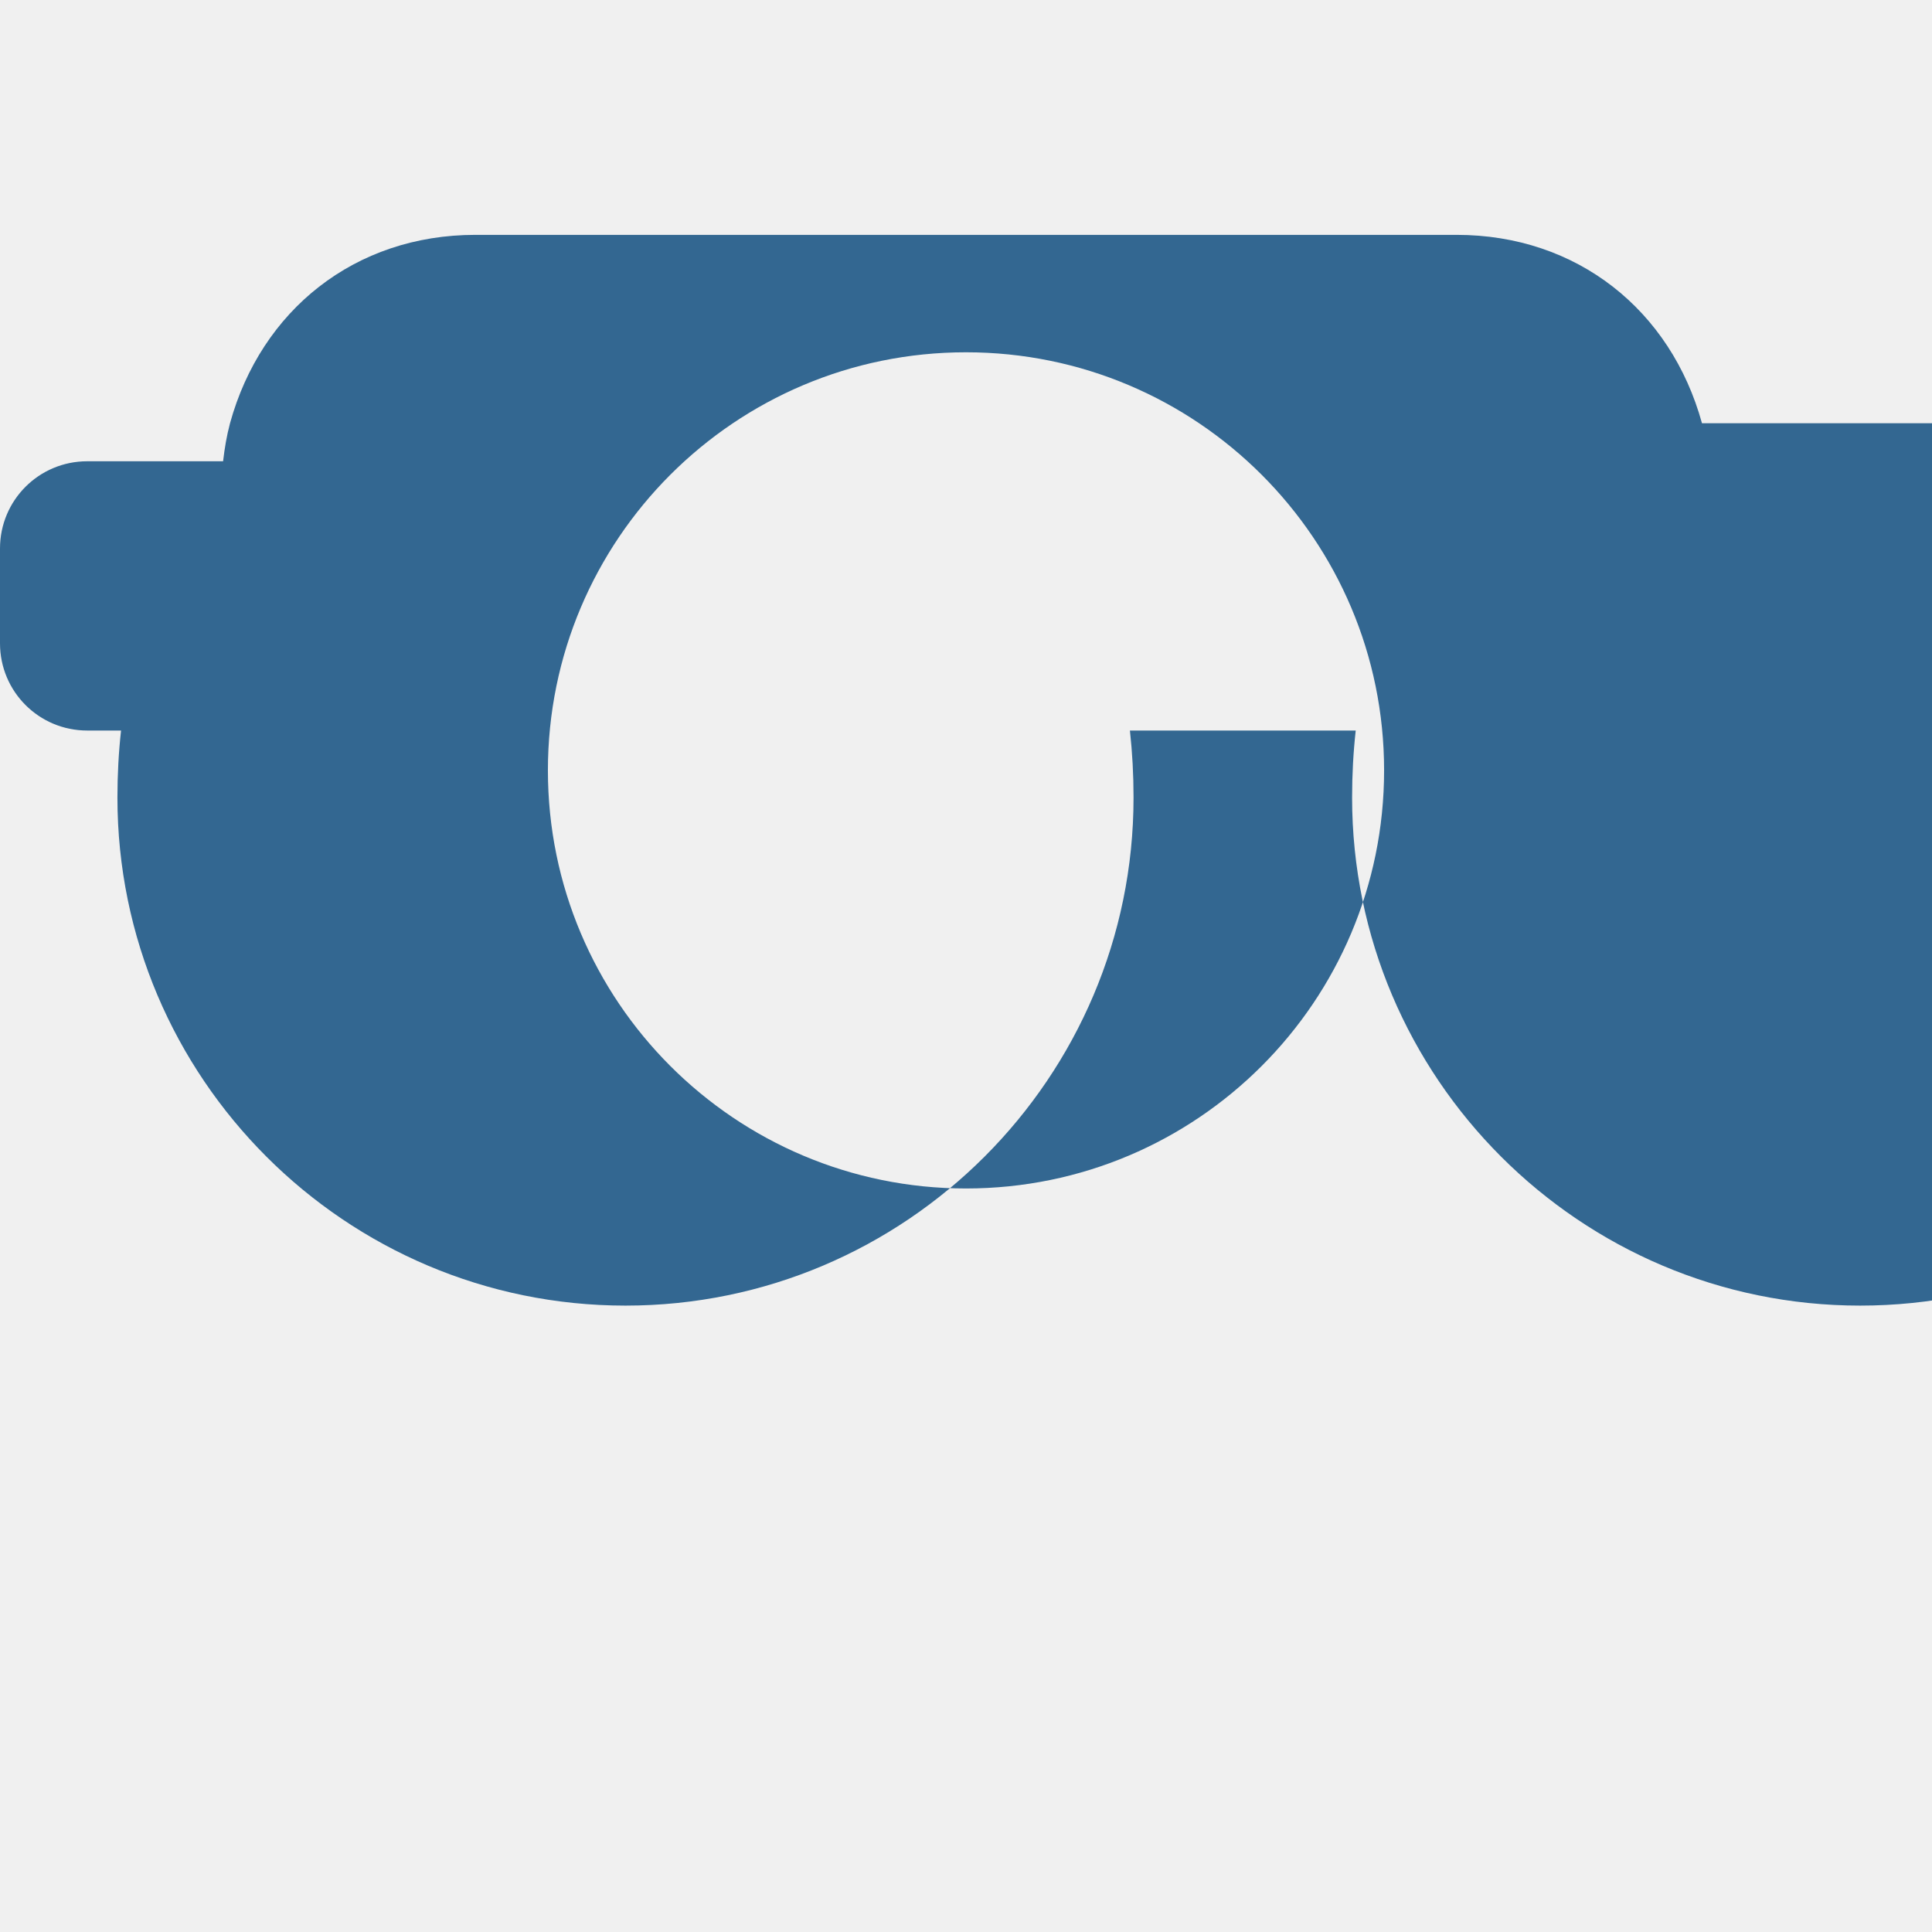
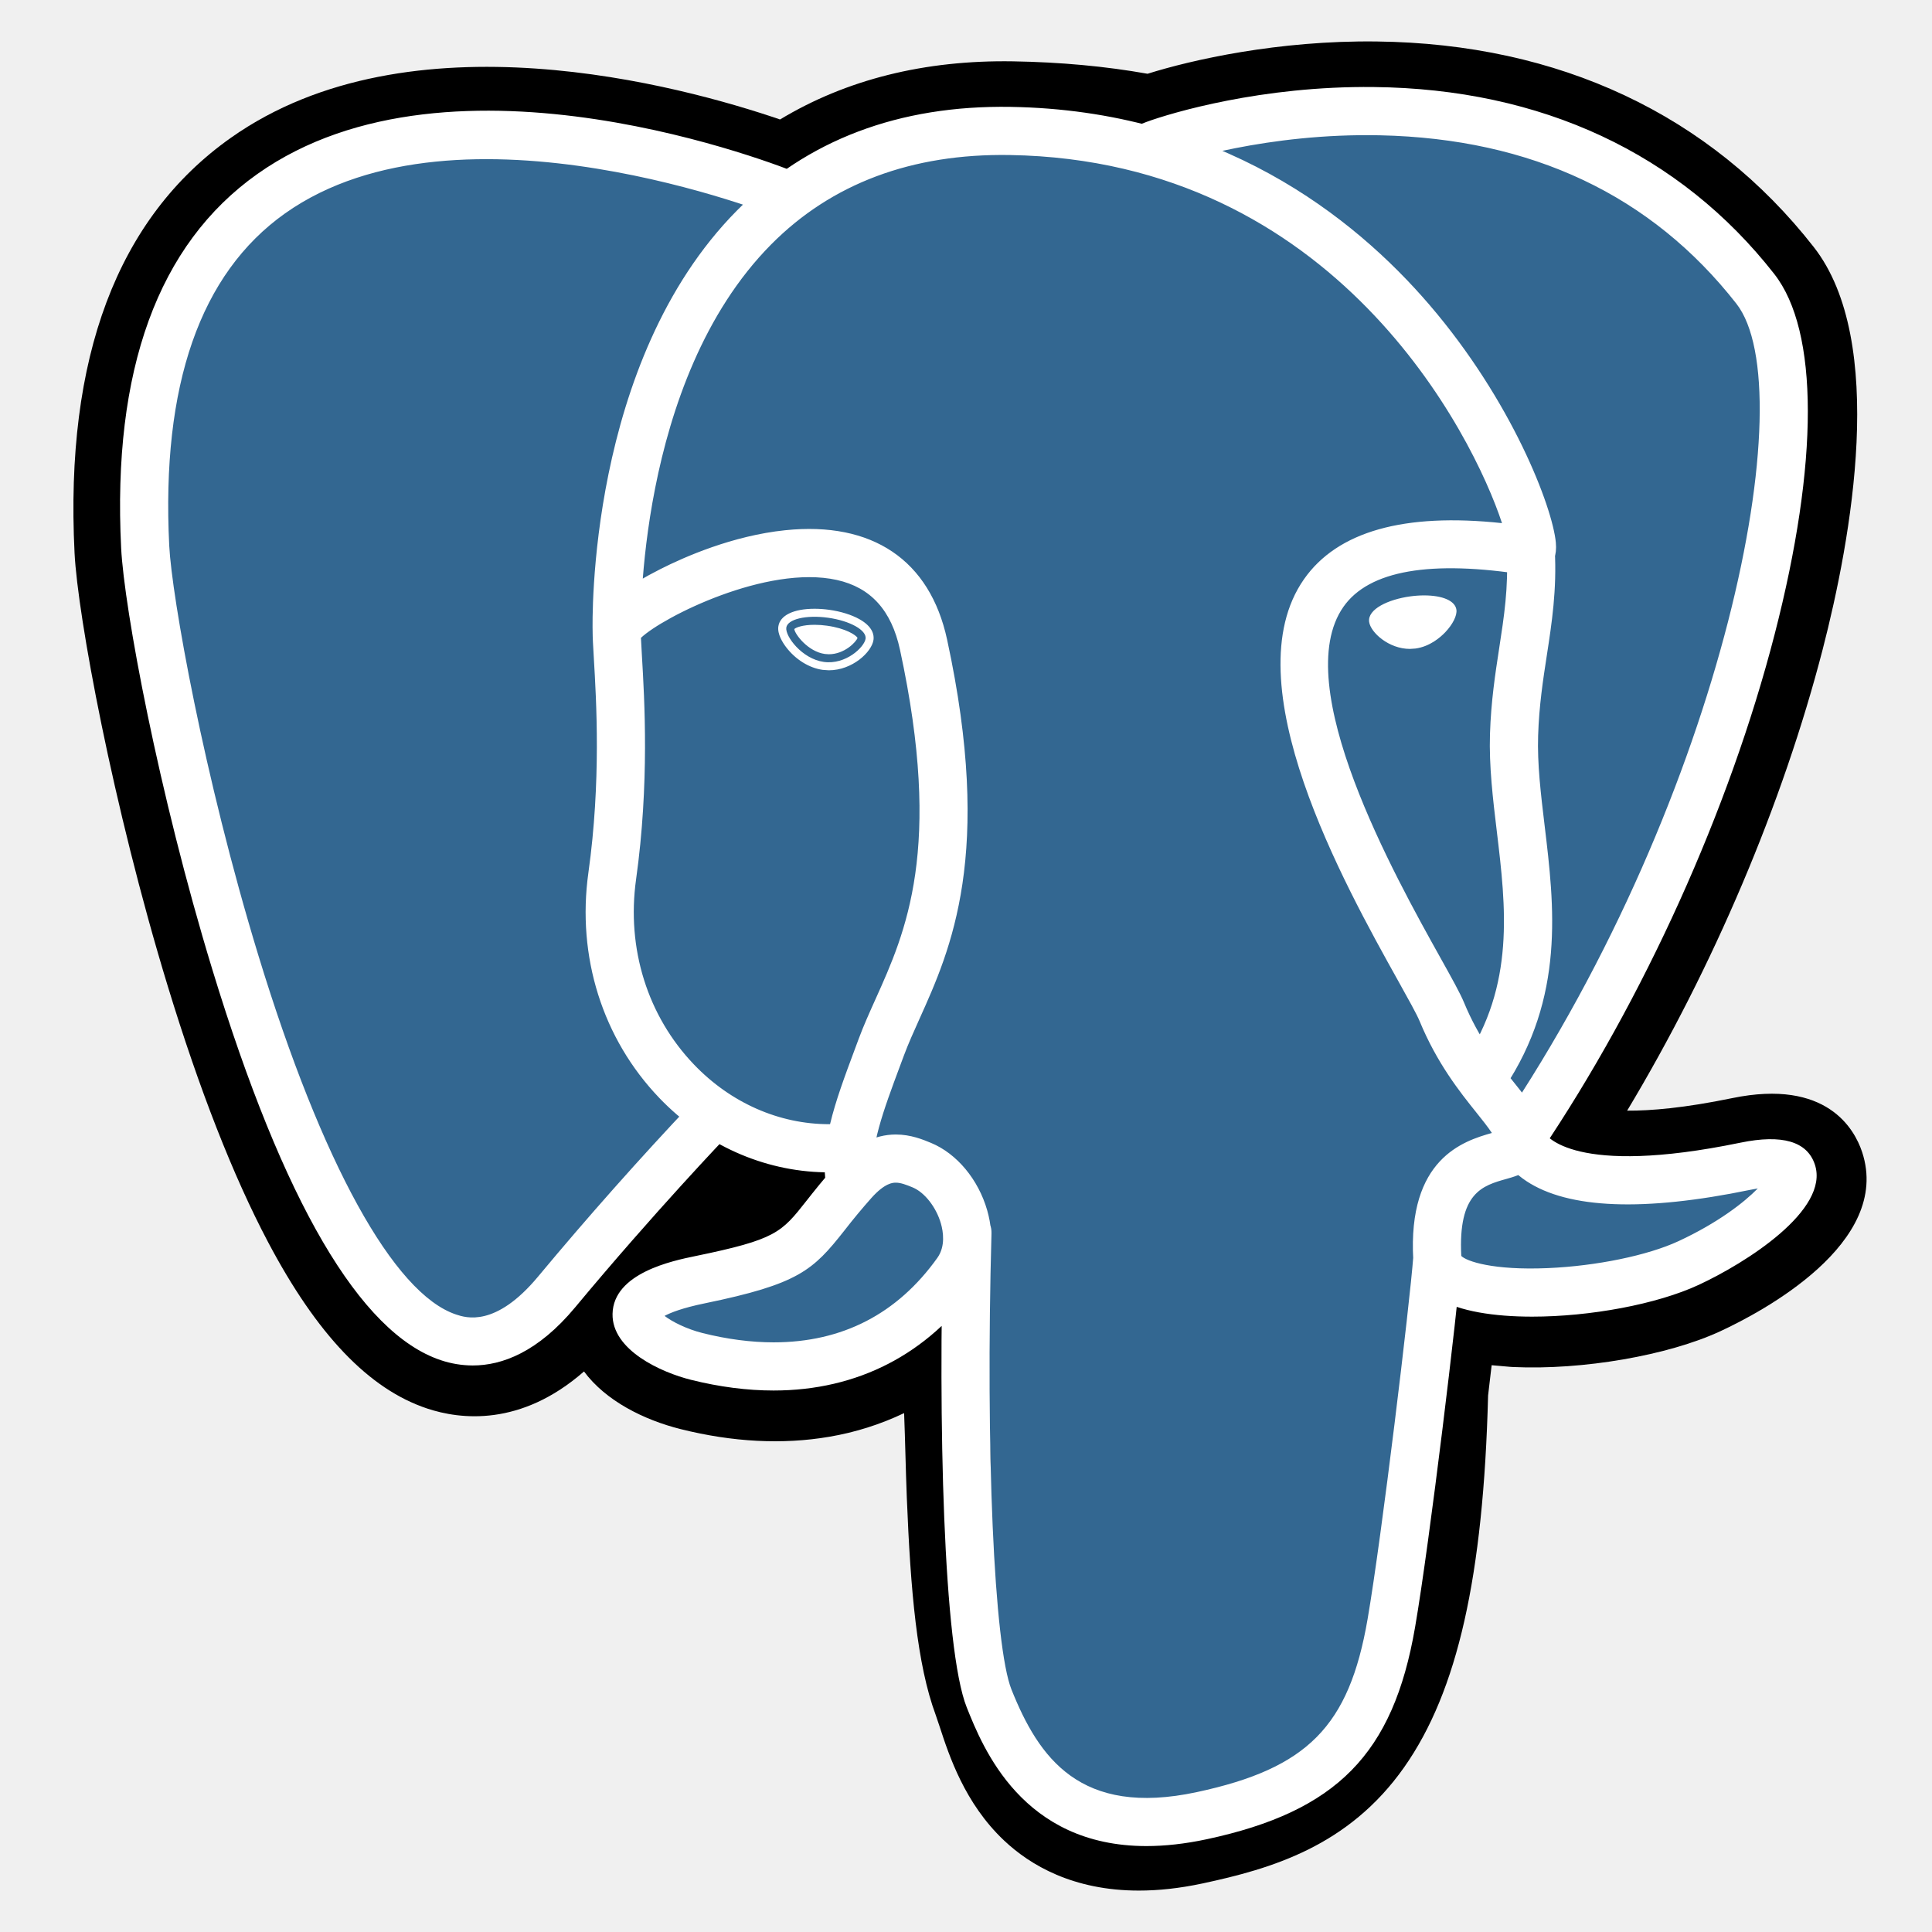
<svg xmlns="http://www.w3.org/2000/svg" viewBox="0 0 128 128">
-   <path fill="#336791" d="M112.76 28.04c-2.06-7.48-8.26-12.48-16.26-12.48H31.5c-8 0-14.2 5-16.26 12.48-.22.82-.36 1.66-.46 2.52H5.78c-3.2 0-5.78 2.58-5.78 5.78v6.28c0 3.2 2.58 5.78 5.78 5.78h2.24c-.16 1.44-.24 2.92-.24 4.44 0 18.56 15.1 33.66 33.66 33.66 18.56 0 33.66-15.1 33.66-33.66 0-1.52-.08-2.98-.24-4.44h14.96c-.16 1.44-.24 2.92-.24 4.44 0 18.56 15.1 33.66 33.66 33.66 18.56 0 33.66-15.1 33.66-33.66 0-1.52-.08-2.98-.24-4.44h2.24c3.2 0 5.78-2.58 5.78-5.78v-6.28c0-3.2-2.58-5.78-5.78-5.78h-10.26c-.1-.86-.24-1.7-.46-2.52zM64 78.74c-15.3 0-27.7-12.4-27.7-27.7 0-15.3 12.4-27.7 27.7-27.7 15.3 0 27.7 12.4 27.7 27.7 0 15.3-12.4 27.7-27.7 27.7z" />
+   <path d="M93.809 92.112c.785-6.533.55-7.492 5.416-6.433l1.235.108c3.742.17 8.637-.602 11.513-1.938 6.191-2.873 9.861-7.668 3.758-6.409-13.924 2.873-14.881-1.842-14.881-1.842 14.703-21.815 20.849-49.508 15.543-56.287-14.47-18.489-39.517-9.746-39.936-9.52l-.134.025c-2.751-.571-5.83-.912-9.289-.968-6.301-.104-11.082 1.652-14.709 4.402 0 0-44.683-18.409-42.604 23.151.442 8.841 12.672 66.898 27.26 49.362 5.332-6.412 10.484-11.834 10.484-11.834 2.558 1.699 5.622 2.567 8.834 2.255l.249-.212c-.078.796-.044 1.575.099 2.497-3.757 4.199-2.653 4.936-10.166 6.482-7.602 1.566-3.136 4.355-.221 5.084 3.535.884 11.712 2.136 17.238-5.598l-.22.882c1.474 1.18 1.375 8.477 1.583 13.69.209 5.214.558 10.079 1.621 12.948 1.063 2.868 2.317 10.256 12.191 8.14 8.252-1.764 14.561-4.309 15.136-27.985" />
+   <path d="M75.458 125.256c-4.367 0-7.211-1.689-8.938-3.32-2.607-2.46-3.641-5.629-4.259-7.522l-.267-.79c-1.244-3.358-1.666-8.193-1.916-14.419-.038-.935-.064-1.898-.093-2.919-.021-.747-.047-1.684-.085-2.664a18.8 18.8 0 01-4.962 1.568c-3.079.526-6.389.356-9.84-.507-2.435-.609-4.965-1.871-6.407-3.82-4.203 3.681-8.212 3.182-10.396 2.453-3.853-1.285-7.301-4.896-10.542-11.037-2.309-4.375-4.542-10.075-6.638-16.943-3.65-11.96-5.969-24.557-6.175-28.693C4.292 23.698 7.777 14.44 15.296 9.129 27.157.751 45.128 5.678 51.68 7.915c4.402-2.653 9.581-3.944 15.433-3.851 3.143.051 6.136.327 8.916.823 2.9-.912 8.628-2.221 15.185-2.139 12.081.144 22.092 4.852 28.949 13.615 4.894 6.252 2.474 19.381.597 26.651-2.642 10.226-7.271 21.102-12.957 30.57 1.544.011 3.781-.174 6.961-.831 6.274-1.295 8.109 2.069 8.607 3.575 1.995 6.042-6.677 10.608-9.382 11.864-3.466 1.609-9.117 2.589-13.745 2.377l-.202-.013-1.216-.107-.12 1.014-.116.991c-.311 11.999-2.025 19.598-5.552 24.619-3.697 5.264-8.835 6.739-13.361 7.709-1.544.33-2.947.474-4.219.474zm-9.19-43.671c2.819 2.256 3.066 6.501 3.287 14.434.028.99.054 1.927.089 2.802.106 2.65.355 8.855 1.327 11.477.137.371.26.747.39 1.146 1.083 3.316 1.626 4.979 6.309 3.978 3.931-.843 5.952-1.599 7.534-3.851 2.299-3.274 3.585-9.86 3.821-19.575l4.783.116-4.75-.57.14-1.186c.455-3.91.783-6.734 3.396-8.602 2.097-1.498 4.486-1.353 6.389-1.01-2.091-1.58-2.669-3.433-2.823-4.193l-.399-1.965 1.121-1.663c6.457-9.58 11.781-21.354 14.609-32.304 2.906-11.251 2.02-17.226 1.134-18.356-11.729-14.987-32.068-8.799-34.192-8.097l-.359.194-1.8.335-.922-.191c-2.542-.528-5.366-.82-8.393-.869-4.756-.08-8.593 1.044-11.739 3.431l-2.183 1.655-2.533-1.043c-5.412-2.213-21.308-6.662-29.696-.721-4.656 3.298-6.777 9.76-6.305 19.207.156 3.119 2.275 14.926 5.771 26.377 4.831 15.825 9.221 21.082 11.054 21.693.32.108 1.15-.537 1.976-1.529a270.708 270.708 0 0110.694-12.07l2.77-2.915 3.349 2.225c1.35.897 2.839 1.406 4.368 1.502l7.987-6.812-1.157 11.808c-.026.265-.039.626.065 1.296l.348 2.238-1.51 1.688-.174.196 4.388 2.025 1.836-2.301z" />
+   <path fill="#336791" d="M115.731 77.44c-13.925 2.873-14.882-1.842-14.882-1.842 14.703-21.816 20.849-49.51 15.545-56.287C101.924.823 76.875 9.566 76.457 9.793l-.135.024c-2.751-.571-5.83-.911-9.291-.967-6.301-.103-11.08 1.652-14.707 4.402 0 0-44.684-18.408-42.606 23.151.442 8.842 12.672 66.899 27.26 49.363 5.332-6.412 10.483-11.834 10.483-11.834 2.559 1.699 5.622 2.567 8.833 2.255l.25-.212c-.078.796-.042 1.575.1 2.497-3.758 4.199-2.654 4.936-10.167 6.482-7.602 1.566-3.136 4.355-.22 5.084 3.534.884 11.712 2.136 17.237-5.598l-.221.882c1.473 1.18 2.507 7.672 2.334 13.557-.174 5.885-.29 9.926.871 13.082 1.16 3.156 2.316 10.256 12.192 8.14 8.252-1.768 12.528-6.351 13.124-13.995.422-5.435 1.377-4.631 1.438-9.49l.767-2.3c.884-7.367.14-9.743 5.225-8.638l1.235.108c3.742.17 8.639-.602 11.514-1.938 6.19-2.871 9.861-7.667 3.758-6.408z" />
+   <path fill="#fff" d="M75.957 122.307c-8.232 0-10.84-6.519-11.907-9.185-1.562-3.907-1.899-19.069-1.551-31.503a1.59 1.59 0 011.64-1.55 1.594 1.594 0 011.55 1.639c-.401 14.341.168 27.337 1.324 30.229 1.804 4.509 4.54 8.453 12.275 6.796 7.343-1.575 10.093-4.359 11.318-11.46.94-5.449 2.799-20.951 3.028-24.01a1.593 1.593 0 011.71-1.472 1.597 1.597 0 011.472 1.71c-.239 3.185-2.089 18.657-3.065 24.315-1.446 8.387-5.185 12.191-13.794 14.037-1.463.313-2.792.453-4 .454zM31.321 90.466a6.71 6.71 0 01-2.116-.35c-5.347-1.784-10.44-10.492-15.138-25.885-3.576-11.717-5.842-23.947-6.041-27.922-.589-11.784 2.445-20.121 9.02-24.778 13.007-9.216 34.888-.44 35.813-.062a1.596 1.596 0 01-1.207 2.955c-.211-.086-21.193-8.492-32.768-.285-5.622 3.986-8.203 11.392-7.672 22.011.167 3.349 2.284 15.285 5.906 27.149 4.194 13.742 8.967 22.413 13.096 23.79.648.216 2.62.873 5.439-2.517A245.272 245.272 0 0145.88 73.046a1.596 1.596 0 012.304 2.208c-.048.05-4.847 5.067-10.077 11.359-2.477 2.979-4.851 3.853-6.786 3.853zm69.429-13.445a1.596 1.596 0 01-1.322-2.487c14.863-22.055 20.08-48.704 15.612-54.414-5.624-7.186-13.565-10.939-23.604-11.156-7.433-.16-13.341 1.738-14.307 2.069l-.243.099c-.971.305-1.716-.227-1.997-.849a1.6 1.6 0 01.631-2.025c.046-.027.192-.089.429-.176l-.021.006.021-.007c1.641-.601 7.639-2.4 15.068-2.315 11.108.118 20.284 4.401 26.534 12.388 2.957 3.779 2.964 12.485.019 23.887-3.002 11.625-8.651 24.118-15.497 34.277-.306.457-.81.703-1.323.703zm.76 10.21c-2.538 0-4.813-.358-6.175-1.174-1.4-.839-1.667-1.979-1.702-2.584-.382-6.71 3.32-7.878 5.208-8.411-.263-.398-.637-.866-1.024-1.349-1.101-1.376-2.609-3.26-3.771-6.078-.182-.44-.752-1.463-1.412-2.648-3.579-6.418-11.026-19.773-6.242-26.612 2.214-3.165 6.623-4.411 13.119-3.716C97.6 28.837 88.5 10.625 66.907 10.271c-6.494-.108-11.82 1.889-15.822 5.93-8.96 9.049-8.636 25.422-8.631 25.586a1.595 1.595 0 11-3.19.084c-.02-.727-.354-17.909 9.554-27.916C53.455 9.272 59.559 6.96 66.96 7.081c13.814.227 22.706 7.25 27.732 13.101 5.479 6.377 8.165 13.411 8.386 15.759.165 1.746-1.088 2.095-1.341 2.147l-.576.013c-6.375-1.021-10.465-.312-12.156 2.104-3.639 5.201 3.406 17.834 6.414 23.229.768 1.376 1.322 2.371 1.576 2.985.988 2.396 2.277 4.006 3.312 5.3.911 1.138 1.7 2.125 1.982 3.283.131.23 1.99 2.98 13.021.703 2.765-.57 4.423-.083 4.93 1.45.997 3.015-4.597 6.532-7.694 7.97-2.775 1.29-7.204 2.106-11.036 2.106zm-4.696-4.021c.35.353 2.101.962 5.727.806 3.224-.138 6.624-.839 8.664-1.786 2.609-1.212 4.351-2.567 5.253-3.492l-.5.092c-7.053 1.456-12.042 1.262-14.828-.577a6.162 6.162 0 01-.54-.401c-.302.119-.581.197-.78.253-1.58.443-3.214.902-2.996 5.105zm-45.562 8.915c-1.752 0-3.596-.239-5.479-.71-1.951-.488-5.24-1.957-5.19-4.37.057-2.707 3.994-3.519 5.476-3.824 5.354-1.103 5.703-1.545 7.376-3.67.488-.619 1.095-1.39 1.923-2.314 1.229-1.376 2.572-2.073 3.992-2.073.989 0 1.8.335 2.336.558 1.708.708 3.133 2.42 3.719 4.467.529 1.847.276 3.625-.71 5.006-3.237 4.533-7.886 6.93-13.443 6.93zm-7.222-4.943c.481.372 1.445.869 2.518 1.137 1.631.408 3.213.615 4.705.615 4.546 0 8.196-1.882 10.847-5.594.553-.774.387-1.757.239-2.274-.31-1.083-1.08-2.068-1.873-2.397-.43-.178-.787-.314-1.115-.314-.176 0-.712 0-1.614 1.009a41.146 41.146 0 00-1.794 2.162c-2.084 2.646-3.039 3.544-9.239 4.821-1.513.31-2.289.626-2.674.835zm12.269-7.36a1.596 1.596 0 01-1.575-1.354 8.218 8.218 0 01-.08-.799c-4.064-.076-7.985-1.82-10.962-4.926-3.764-3.927-5.477-9.368-4.699-14.927.845-6.037.529-11.366.359-14.229-.047-.796-.081-1.371-.079-1.769.003-.505.013-1.844 4.489-4.113 1.592-.807 4.784-2.215 8.271-2.576 5.777-.597 9.585 1.976 10.725 7.246 3.077 14.228.244 20.521-1.825 25.117-.385.856-.749 1.664-1.04 2.447l-.257.69c-1.093 2.931-2.038 5.463-1.748 7.354a1.595 1.595 0 01-1.335 1.819l-.244.02zM42.464 42.26l.062 1.139c.176 2.974.504 8.508-.384 14.86-.641 4.585.759 9.06 3.843 12.276 2.437 2.542 5.644 3.945 8.94 3.945h.068c.369-1.555.982-3.197 1.642-4.966l.255-.686c.329-.884.714-1.74 1.122-2.646 1.991-4.424 4.47-9.931 1.615-23.132-.565-2.615-1.936-4.128-4.189-4.627-4.628-1.022-11.525 2.459-12.974 3.837zm9.63-.677c-.08.564 1.033 2.07 2.485 2.271 1.449.203 2.689-.975 2.768-1.539.079-.564-1.033-1.186-2.485-1.388-1.451-.202-2.691.092-2.768.656zm2.818 2.826l-.407-.028c-.9-.125-1.81-.692-2.433-1.518-.219-.29-.576-.852-.505-1.354.101-.736.999-1.177 2.4-1.177.313 0 .639.023.967.069.766.106 1.477.327 2.002.62.91.508.977 1.075.936 1.368-.112.813-1.405 2.02-2.96 2.02zm-2.289-2.732c.045.348.907 1.496 2.029 1.651l.261.018c1.036 0 1.81-.815 1.901-1.082-.096-.182-.762-.634-2.025-.81a5.823 5.823 0 00-.821-.059c-.812 0-1.243.183-1.345.282zm43.605-1.245c.079.564-1.033 2.07-2.484 2.272-1.45.202-2.691-.975-2.771-1.539-.076-.564 1.036-1.187 2.486-1.388 1.45-.203 2.689.092 2.769.655zm-2.819 2.56c-1.396 0-2.601-1.086-2.7-1.791-.115-.846 1.278-1.489 2.712-1.688.316-.044.629-.066.93-.066 1.238 0 2.058.363 2.14.949.053.379-.238.964-.739 1.492-.331.347-1.026.948-1.973 1.079l-.37.025zm.943-3.013c-.276 0-.564.021-.856.061-1.441.201-2.301.779-2.259 1.089.048.341.968 1.332 2.173 1.332l.297-.021c.787-.109 1.378-.623 1.66-.919.443-.465.619-.903.598-1.052-.028-.198-.56-.49-1.613-.49zm3.965 32.843a1.594 1.594 0 01-1.324-2.483c3.398-5.075 2.776-10.25 2.175-15.255-.257-2.132-.521-4.337-.453-6.453.07-2.177.347-3.973.614-5.71.317-2.058.617-4.002.493-6.31a1.595 1.595 0 113.186-.172c.142 2.638-.197 4.838-.525 6.967-.253 1.643-.515 3.342-.578 5.327-.061 1.874.178 3.864.431 5.97.64 5.322 1.365 11.354-2.691 17.411a1.596 1.596 0 01-1.328.708z" />
</svg>
